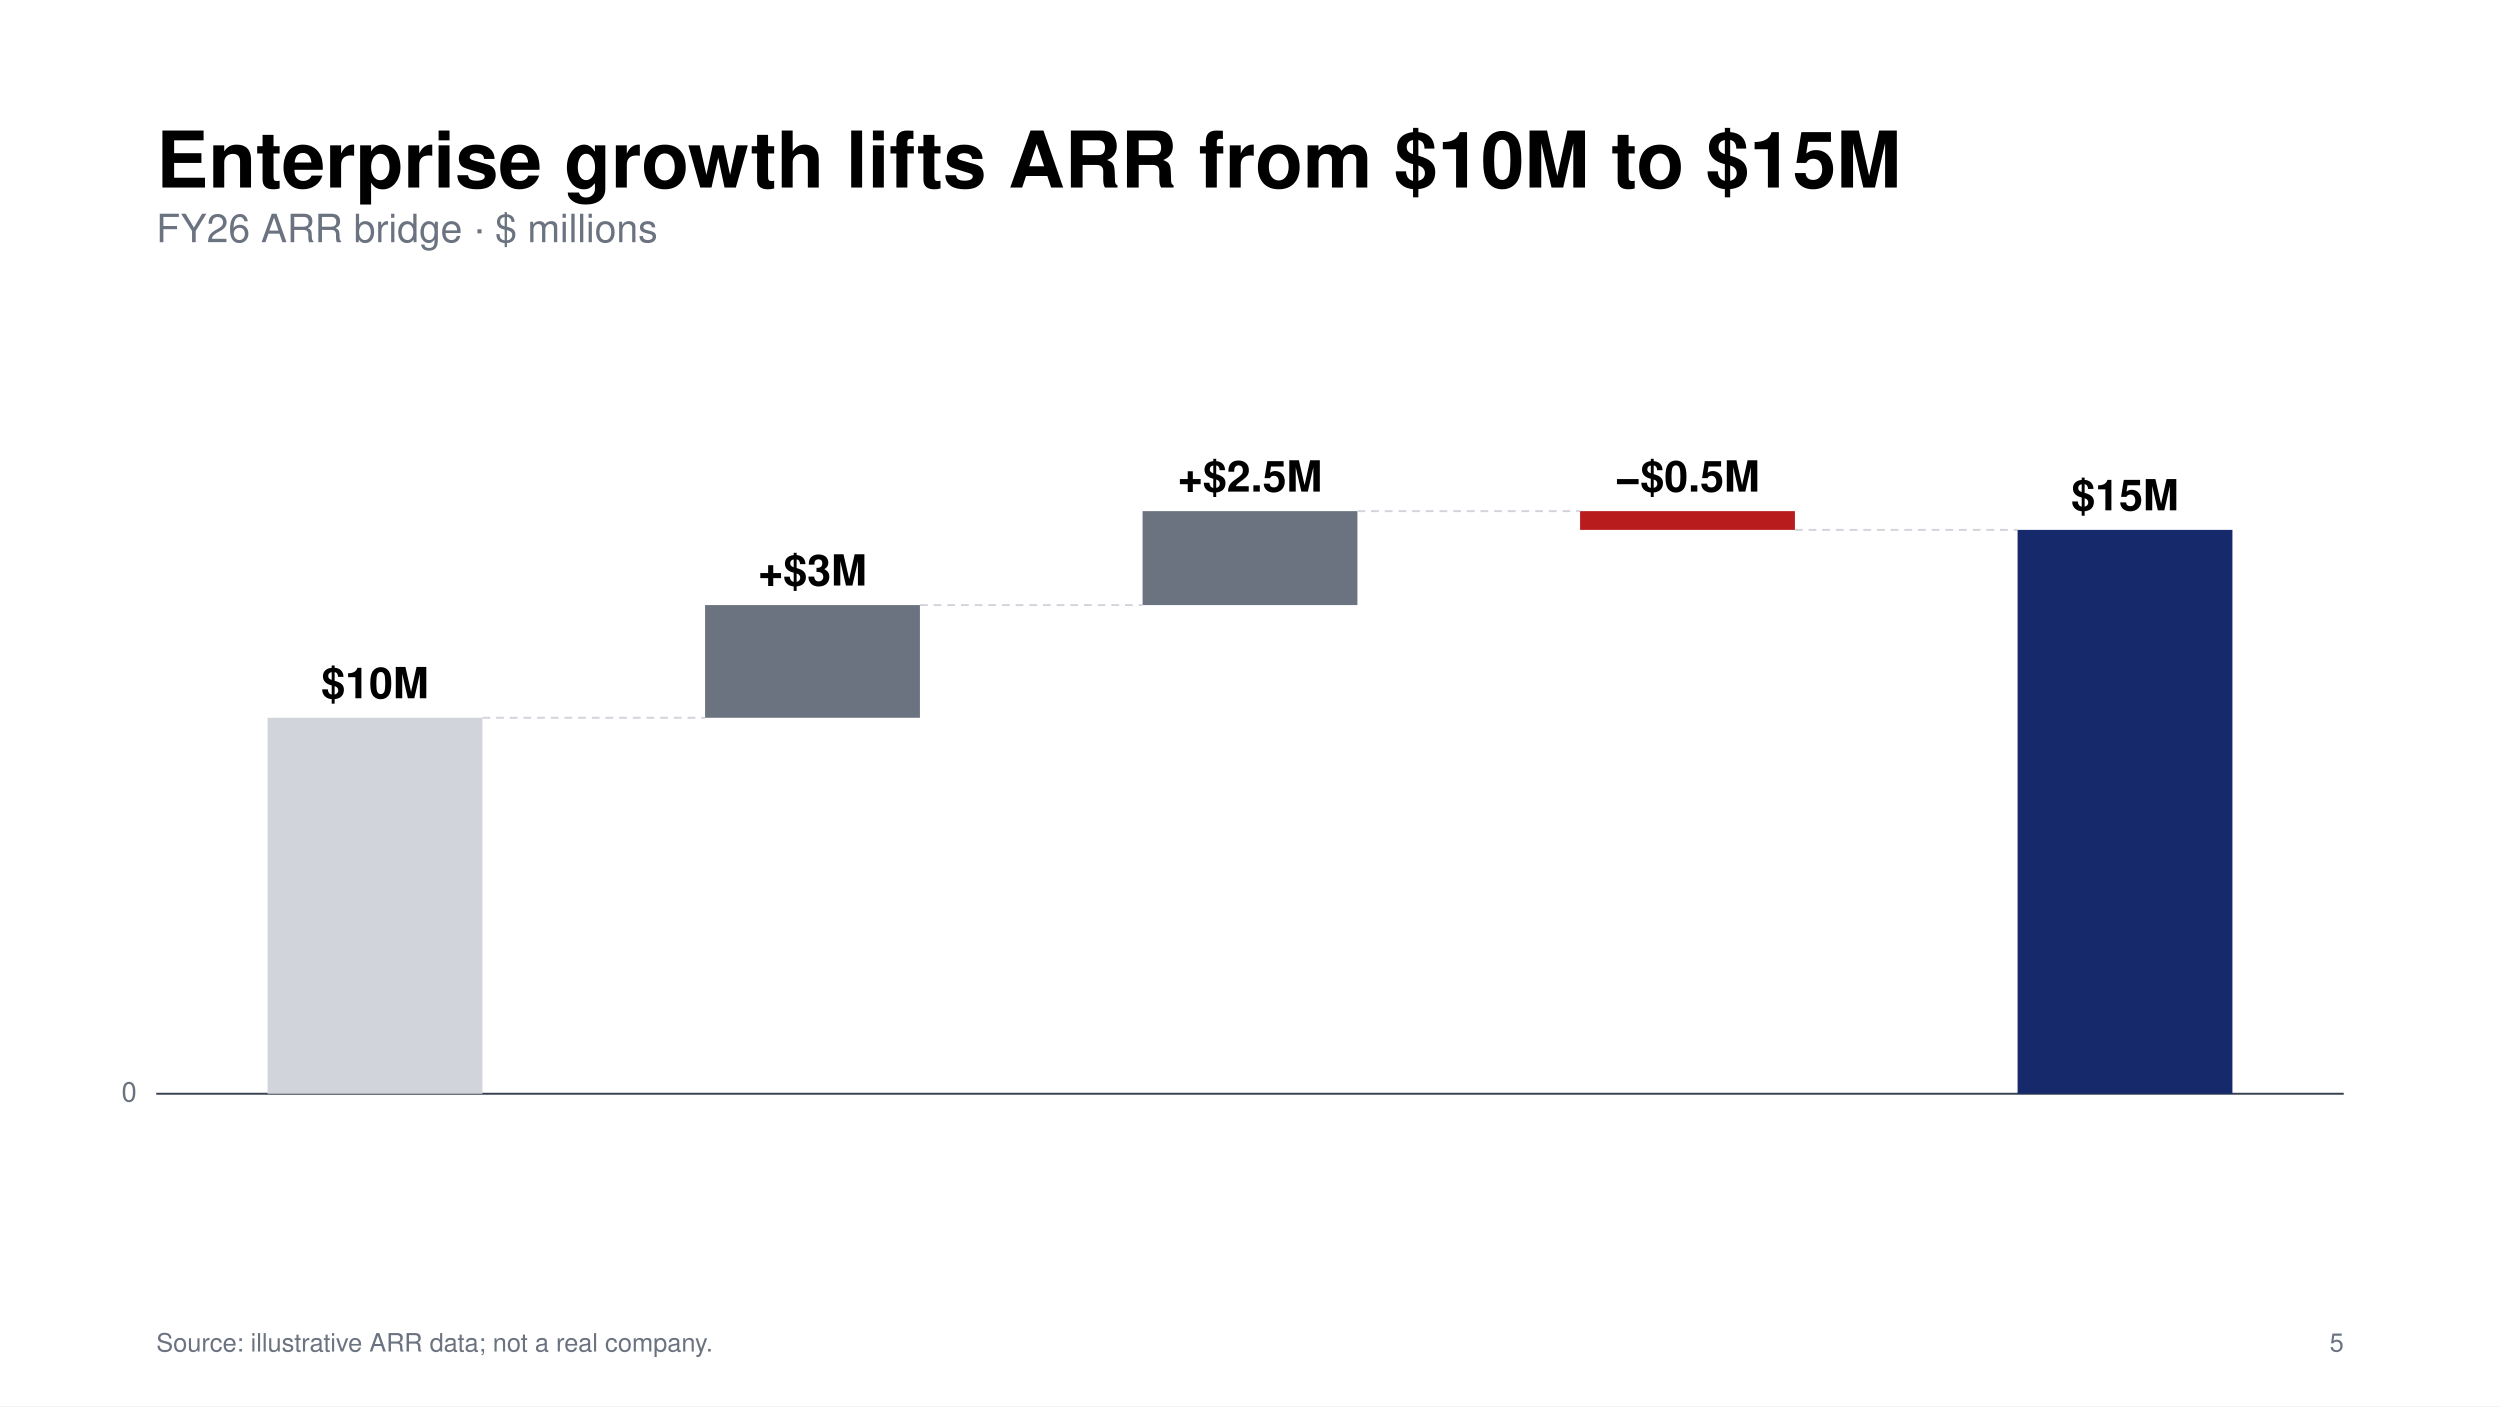
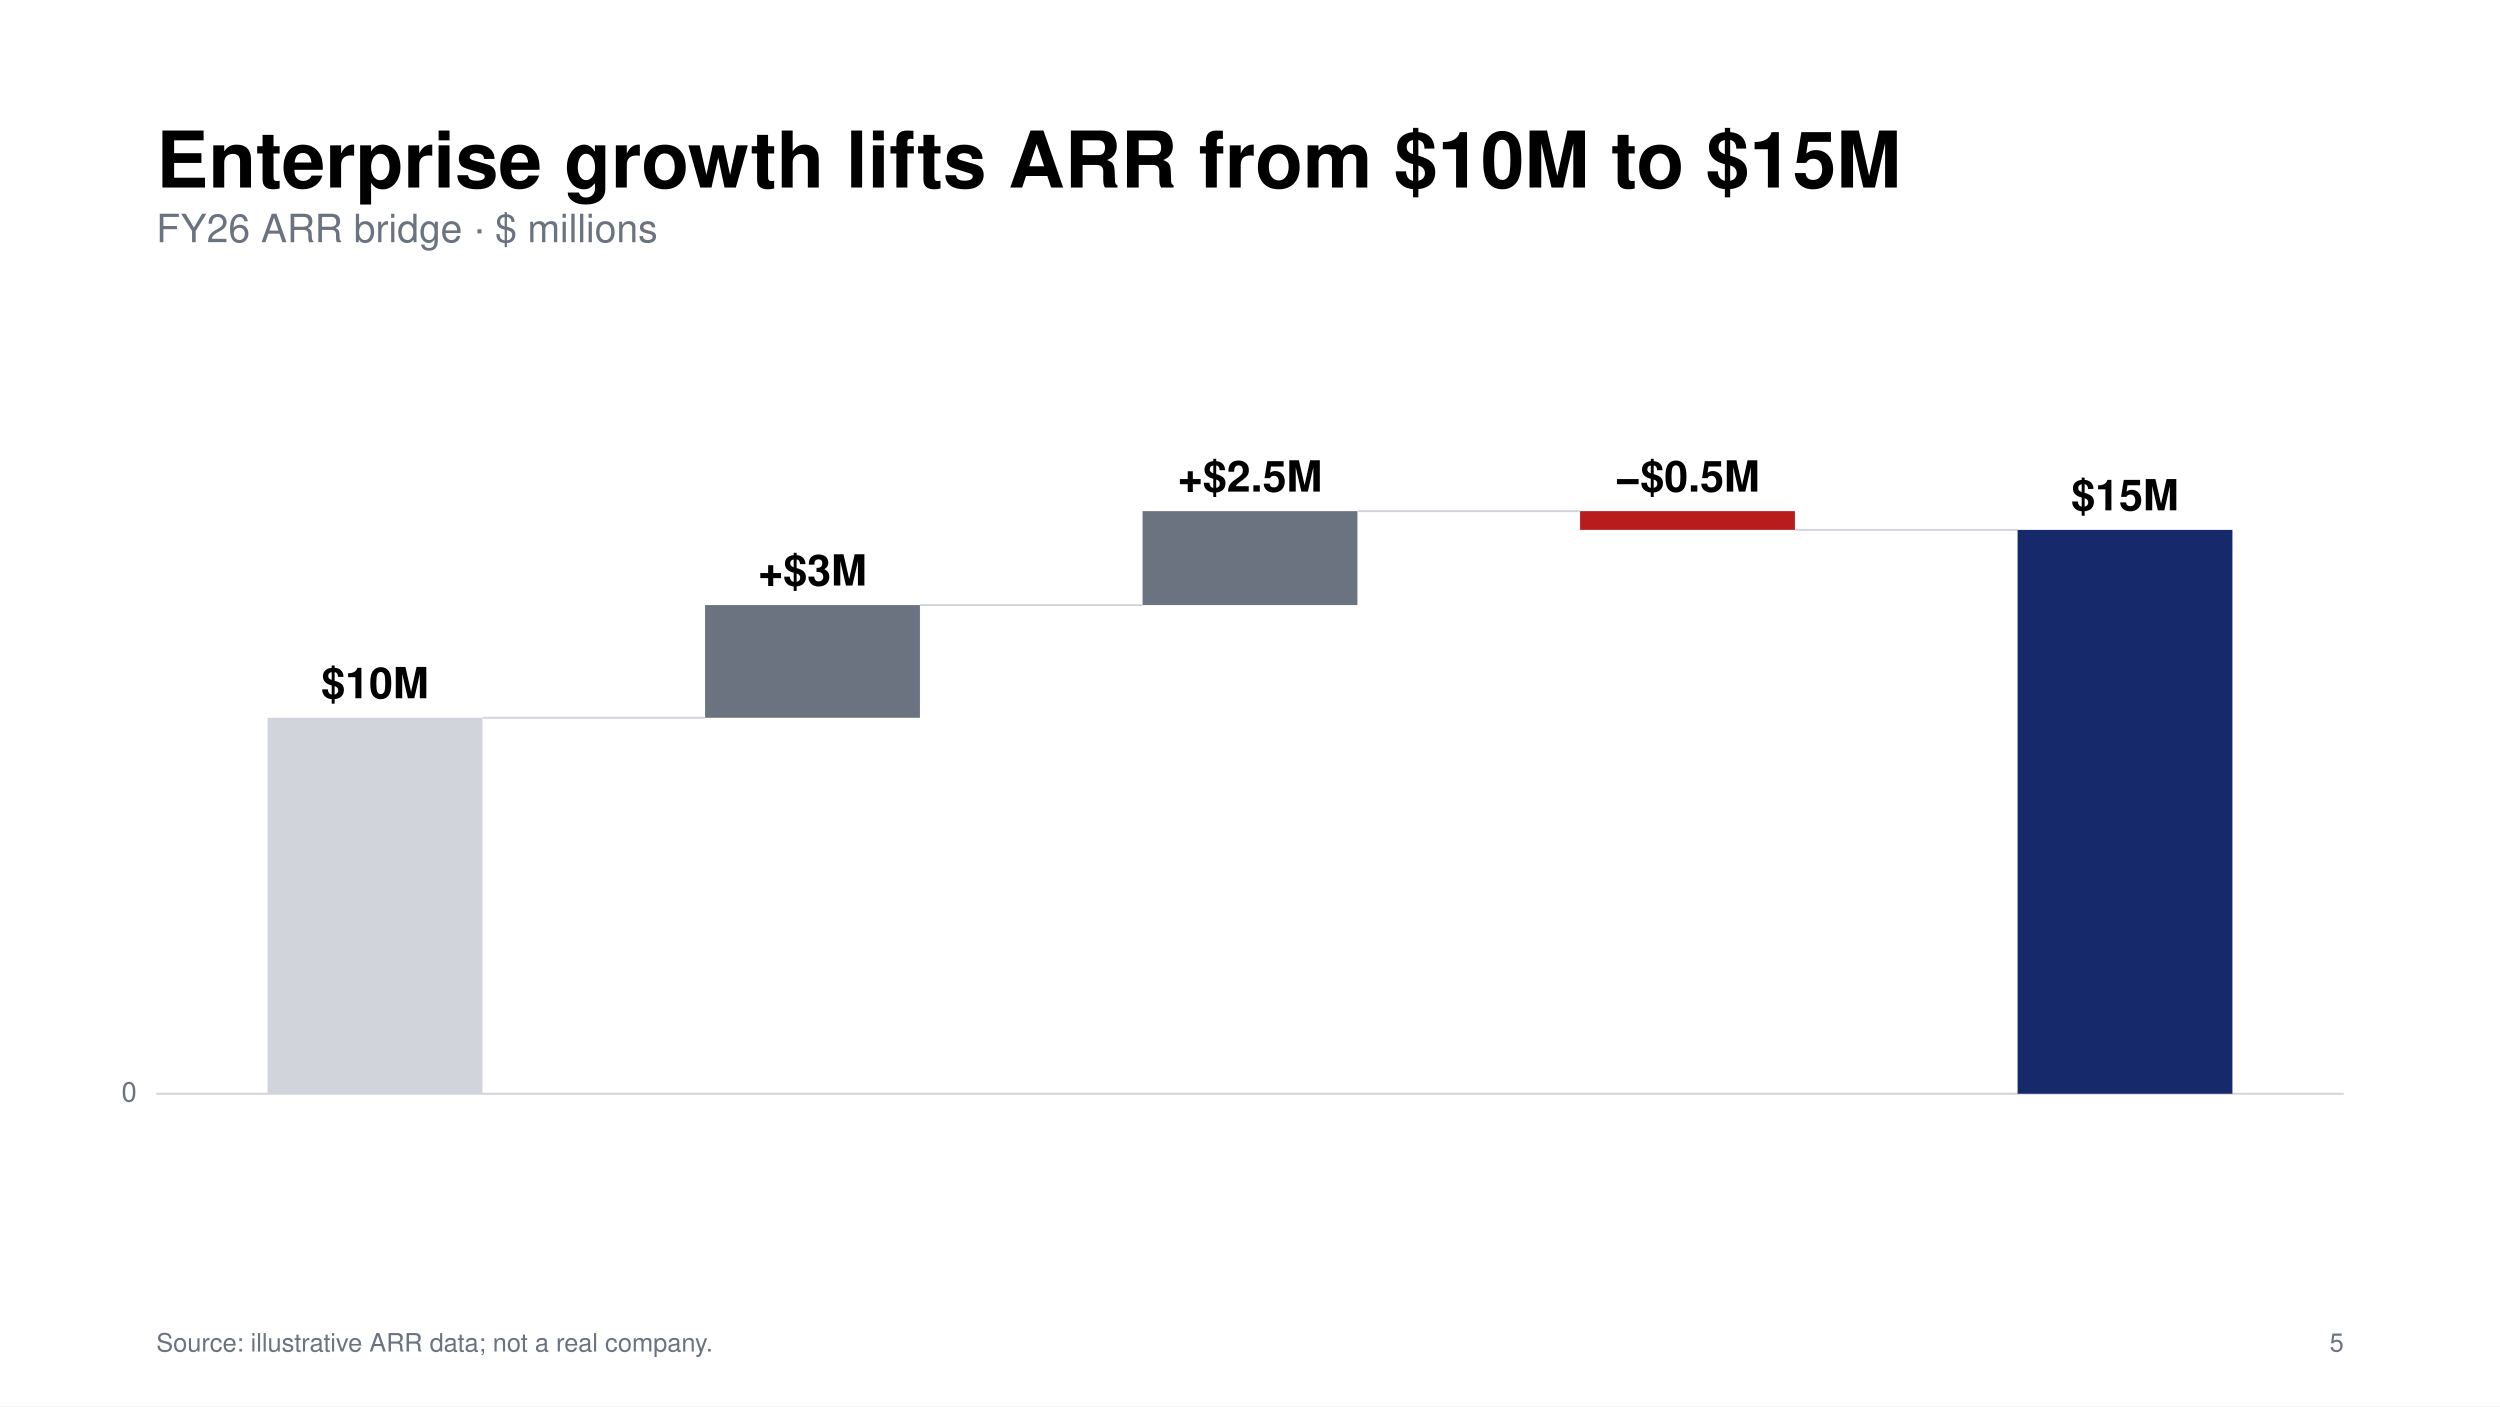
<svg xmlns="http://www.w3.org/2000/svg" viewBox="0 0 1280 720" width="1280" height="720" role="img" aria-label="Enterprise growth lifts ARR from $10M to $15M">
  <rect width="1280" height="720" fill="#FFFFFF" />
  <text x="80.0" y="96.0" font-family="'Helvetica Neue', Helvetica, Arial, 'Hiragino Sans', 'Yu Gothic', 'Noto Sans JP', 'Meiryo', sans-serif" font-size="40" fill="#000000" font-weight="bold" text-anchor="start">Enterprise growth lifts ARR from $10M to $15M</text>
  <text x="80.0" y="124.0" font-family="'Helvetica Neue', Helvetica, Arial, 'Hiragino Sans', 'Yu Gothic', 'Noto Sans JP', 'Meiryo', sans-serif" font-size="20" fill="#6B7280" font-weight="normal" text-anchor="start">FY26 ARR bridge · $ millions</text>
-   <line x1="80.0" y1="560.0" x2="1200.0" y2="560.0" stroke="#374151" />
+   <line x1="80.0" y1="560.0" x2="1200.0" y2="560.0" stroke="#D1D5DB" />
  <text x="70.0" y="564.0" font-family="'Helvetica Neue', Helvetica, Arial, 'Hiragino Sans', 'Yu Gothic', 'Noto Sans JP', 'Meiryo', sans-serif" font-size="14" fill="#6B7280" font-weight="normal" text-anchor="end">0</text>
  <rect x="137.0" y="367.5" width="110.0" height="192.5" fill="#D1D5DB" stroke="none" />
  <text x="192.0" y="357.5" font-family="'Helvetica Neue', Helvetica, Arial, 'Hiragino Sans', 'Yu Gothic', 'Noto Sans JP', 'Meiryo', sans-serif" font-size="22" fill="#000000" font-weight="bold" text-anchor="middle">$10M</text>
  <text x="192.0" y="578.0" font-family="'Helvetica Neue', Helvetica, Arial, 'Hiragino Sans', 'Yu Gothic', 'Noto Sans JP', 'Meiryo', sans-serif" font-size="18" fill="#374151" font-weight="normal" text-anchor="middle" />
  <rect x="361.0" y="309.8" width="110.0" height="57.7" fill="#6B7280" stroke="none" />
  <text x="416.0" y="299.8" font-family="'Helvetica Neue', Helvetica, Arial, 'Hiragino Sans', 'Yu Gothic', 'Noto Sans JP', 'Meiryo', sans-serif" font-size="22" fill="#000000" font-weight="bold" text-anchor="middle">+$3M</text>
  <text x="416.0" y="578.0" font-family="'Helvetica Neue', Helvetica, Arial, 'Hiragino Sans', 'Yu Gothic', 'Noto Sans JP', 'Meiryo', sans-serif" font-size="18" fill="#374151" font-weight="normal" text-anchor="middle" />
-   <line x1="247.0" y1="367.5" x2="361.0" y2="367.5" stroke="#D1D5DB" stroke-dasharray="4 3" />
+   <line x1="247.0" y1="367.5" x2="361.0" y2="367.5" stroke="#D1D5DB" />
  <rect x="585.0" y="261.7" width="110.0" height="48.1" fill="#6B7280" stroke="none" />
  <text x="640.0" y="251.7" font-family="'Helvetica Neue', Helvetica, Arial, 'Hiragino Sans', 'Yu Gothic', 'Noto Sans JP', 'Meiryo', sans-serif" font-size="22" fill="#000000" font-weight="bold" text-anchor="middle">+$2.5M</text>
  <text x="640.0" y="578.0" font-family="'Helvetica Neue', Helvetica, Arial, 'Hiragino Sans', 'Yu Gothic', 'Noto Sans JP', 'Meiryo', sans-serif" font-size="18" fill="#374151" font-weight="normal" text-anchor="middle" />
-   <line x1="471.0" y1="309.8" x2="585.0" y2="309.8" stroke="#D1D5DB" stroke-dasharray="4 3" />
+   <line x1="471.0" y1="309.8" x2="585.0" y2="309.8" stroke="#D1D5DB" />
  <rect x="809.0" y="261.7" width="110.0" height="9.6" fill="#B91C1C" stroke="none" />
  <text x="864.0" y="251.7" font-family="'Helvetica Neue', Helvetica, Arial, 'Hiragino Sans', 'Yu Gothic', 'Noto Sans JP', 'Meiryo', sans-serif" font-size="22" fill="#000000" font-weight="bold" text-anchor="middle">−$0.5M</text>
  <text x="864.0" y="578.0" font-family="'Helvetica Neue', Helvetica, Arial, 'Hiragino Sans', 'Yu Gothic', 'Noto Sans JP', 'Meiryo', sans-serif" font-size="18" fill="#374151" font-weight="normal" text-anchor="middle" />
-   <line x1="695.0" y1="261.7" x2="809.0" y2="261.7" stroke="#D1D5DB" stroke-dasharray="4 3" />
-   <line x1="919.0" y1="271.3" x2="1033.0" y2="271.3" stroke="#D1D5DB" stroke-dasharray="4 3" />
+   <line x1="695.0" y1="261.7" x2="809.0" y2="261.7" stroke="#D1D5DB" />
+   <line x1="919.0" y1="271.3" x2="1033.0" y2="271.3" stroke="#D1D5DB" />
  <rect x="1033.0" y="271.3" width="110.0" height="288.7" fill="#15296B" stroke="none" />
  <text x="1088.0" y="261.3" font-family="'Helvetica Neue', Helvetica, Arial, 'Hiragino Sans', 'Yu Gothic', 'Noto Sans JP', 'Meiryo', sans-serif" font-size="22" fill="#000000" font-weight="bold" text-anchor="middle">$15M</text>
  <text x="1088.0" y="578.0" font-family="'Helvetica Neue', Helvetica, Arial, 'Hiragino Sans', 'Yu Gothic', 'Noto Sans JP', 'Meiryo', sans-serif" font-size="18" fill="#374151" font-weight="normal" text-anchor="middle" />
  <text x="80.0" y="630.0" font-family="'Helvetica Neue', Helvetica, Arial, 'Hiragino Sans', 'Yu Gothic', 'Noto Sans JP', 'Meiryo', sans-serif" font-size="22" fill="#15296B" font-weight="600" text-anchor="start" />
  <text x="80.0" y="692.0" font-family="'Helvetica Neue', Helvetica, Arial, 'Hiragino Sans', 'Yu Gothic', 'Noto Sans JP', 'Meiryo', sans-serif" font-size="13" fill="#6B7280" font-weight="normal" text-anchor="start">Source: illustrative ARR data; not a real company.</text>
  <text x="1200.0" y="692.0" font-family="'Helvetica Neue', Helvetica, Arial, 'Hiragino Sans', 'Yu Gothic', 'Noto Sans JP', 'Meiryo', sans-serif" font-size="13" fill="#6B7280" font-weight="normal" text-anchor="end">5</text>
</svg>
